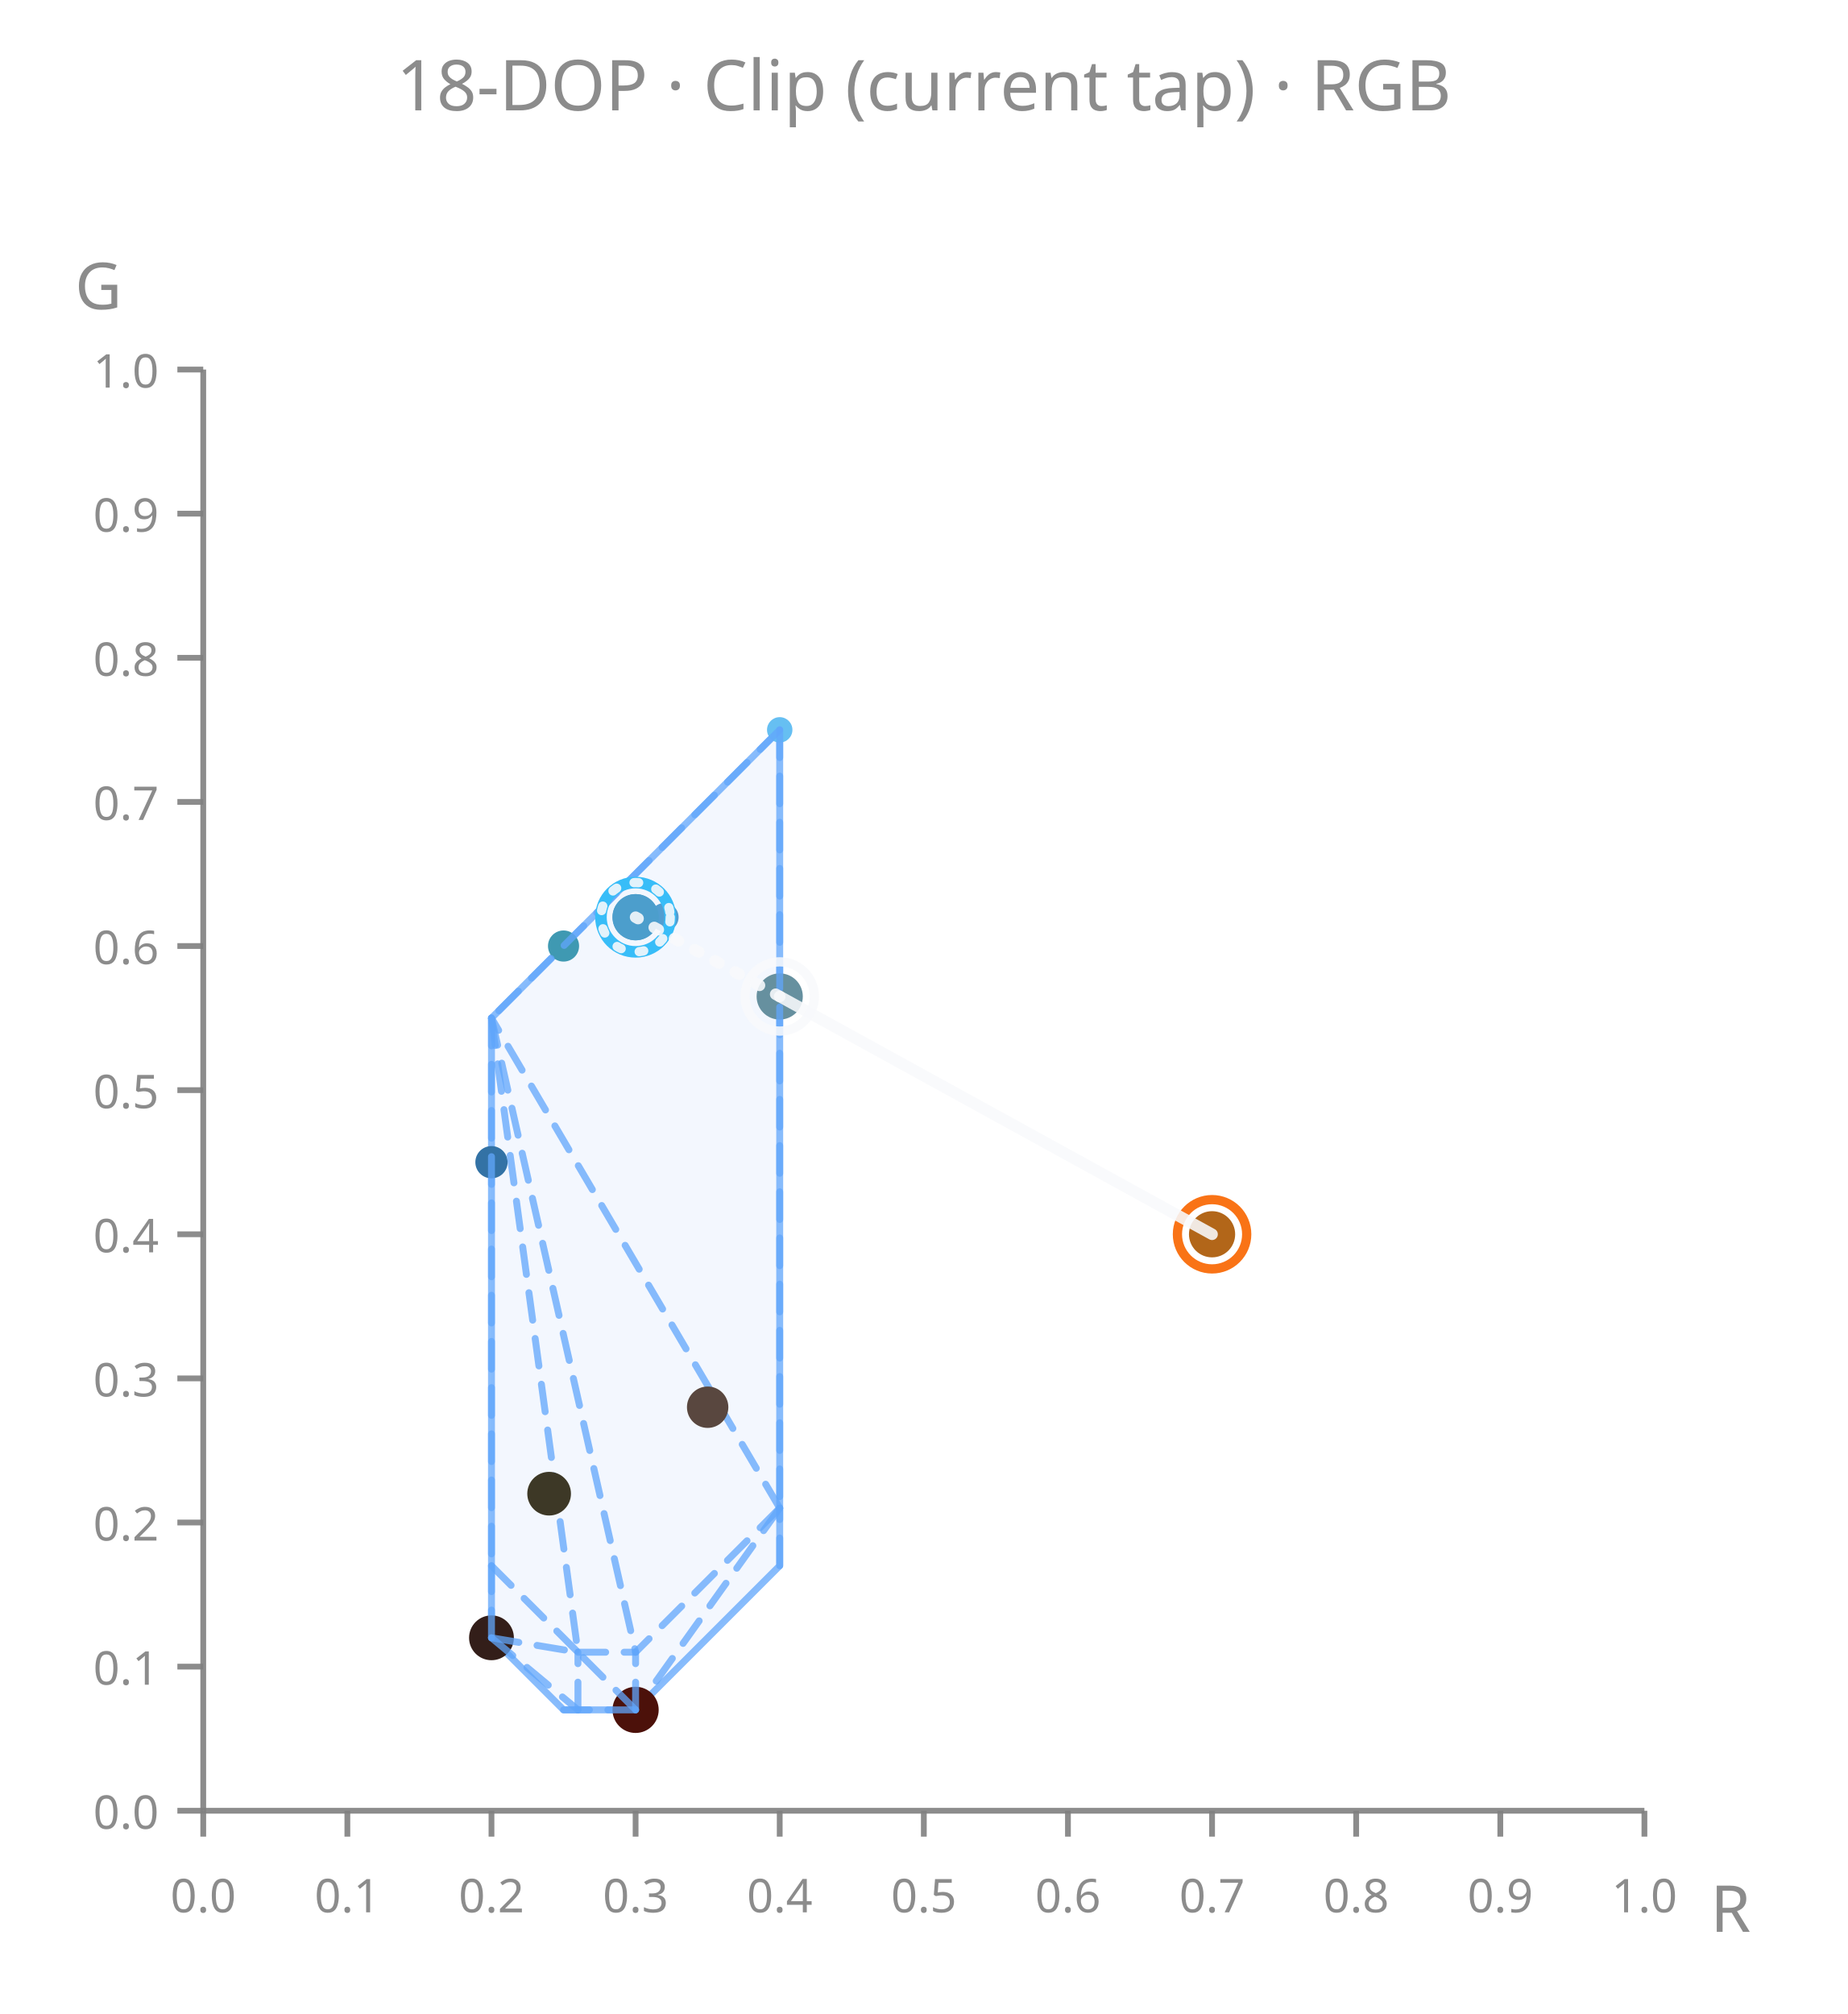
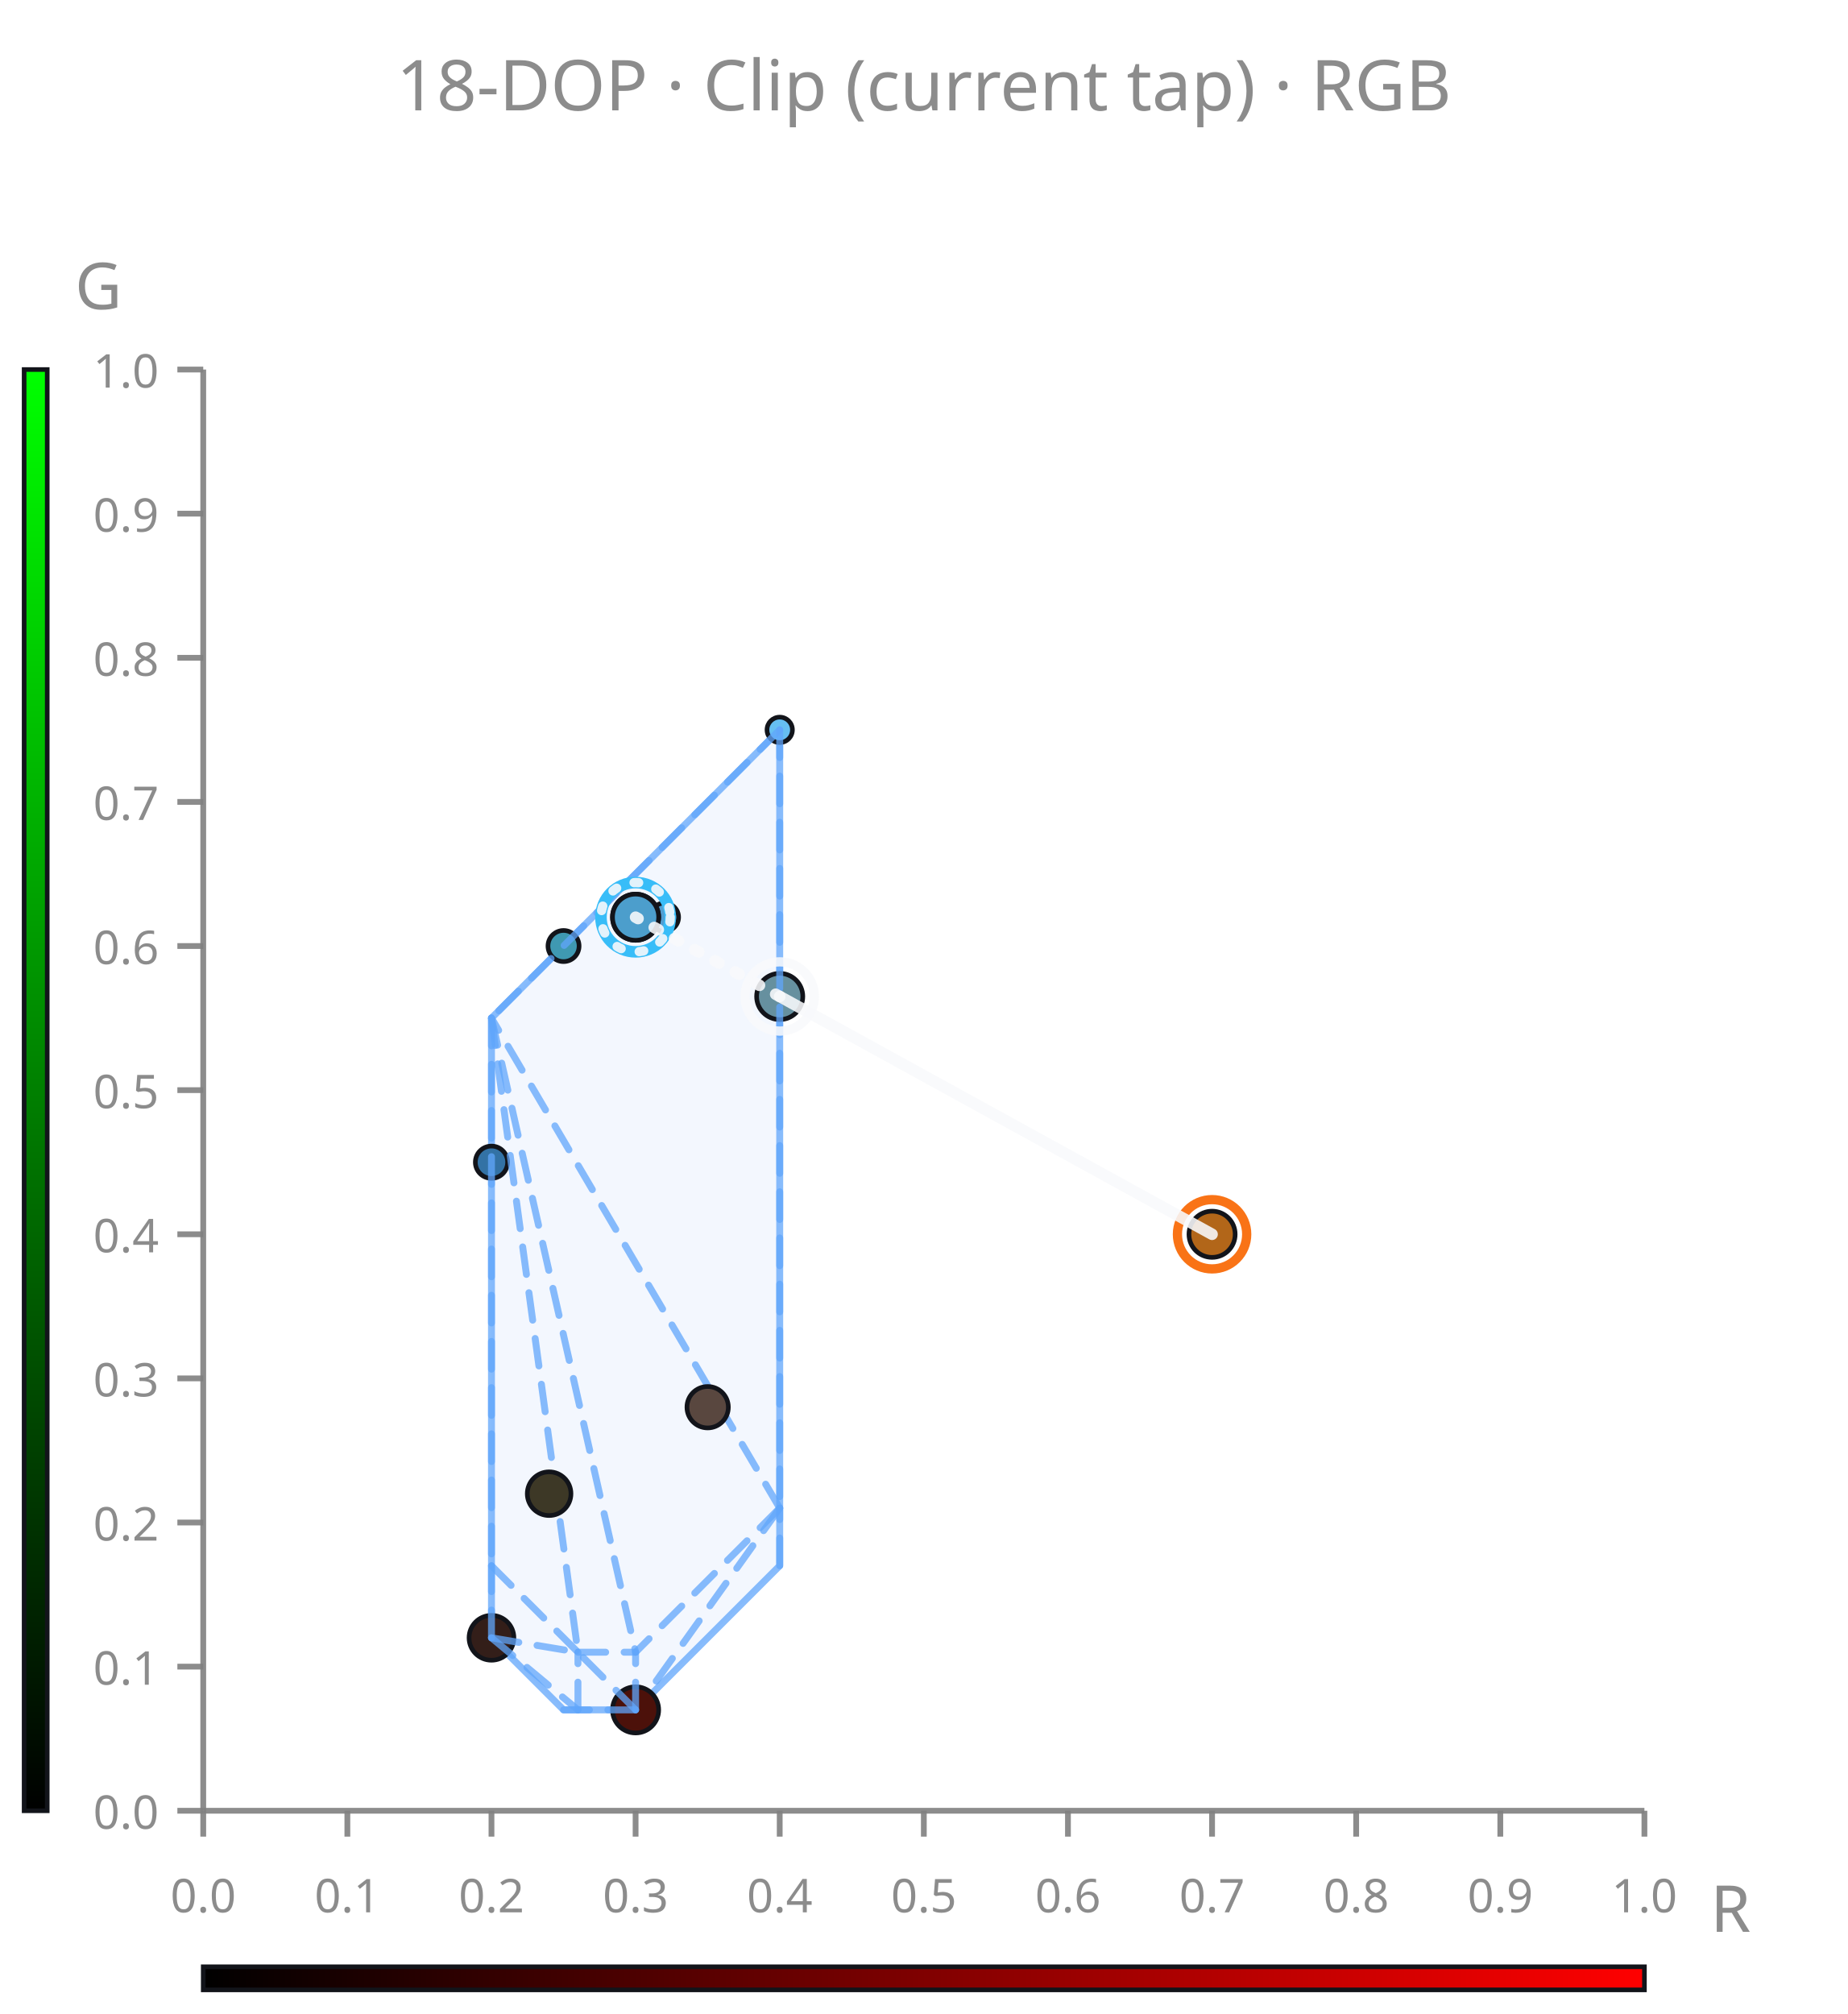
<svg xmlns="http://www.w3.org/2000/svg" baseProfile="full" height="436.0px" version="1.1" viewBox="0,0,400.0,436.0" width="400.0px">
-   <defs />
+   <defs>
+     <linearGradient gradientUnits="userSpaceOnUse" id="plotGradY_2_2_4" x1="7.724" x2="7.724" y1="80" y2="392.0">
+       <stop offset="0" stop-color="rgb(0,255,0)" />
+       <stop offset="1" stop-color="rgb(0,0,0)" />
+     </linearGradient>
+     <linearGradient gradientUnits="userSpaceOnUse" id="plotGradX_2_2_4" x1="44.0" x2="356" y1="428.276" y2="428.276">
+       <stop offset="0" stop-color="rgb(0,0,0)" />
+       <stop offset="1" stop-color="rgb(255,0,0)" />
+     </linearGradient>
+   </defs>
  <g class="layer_bg" />
  <g class="layer_boundary">
    <polygon fill="rgba(59,130,246,0.06)" points="106.4,354.56 122,370.16 137.6,370.16 168.8,338.96 168.8,158 106.4,220.4" stroke="rgba(96,165,250,0.75)" stroke-linejoin="round" stroke-width="1.5" />
  </g>
  <g class="layer_axes">
    <line fill="none" stroke="rgba(128,128,128,0.9)" stroke-width="1.25" x1="44.0" x2="356" y1="392.0" y2="392.0" />
    <line fill="none" stroke="rgba(128,128,128,0.9)" stroke-width="1.25" x1="44.0" x2="44.0" y1="392.0" y2="80" />
    <line fill="none" stroke="rgba(128,128,128,0.9)" stroke-width="1.25" x1="44.0" x2="44.0" y1="392.0" y2="397.6" />
    <text dominant-baseline="hanging" fill="rgba(128,128,128,0.9)" font-family="sans-serif" font-size="10.08" text-anchor="middle" x="44.0" y="406.168">0.0</text>
    <line fill="none" stroke="rgba(128,128,128,0.9)" stroke-width="1.25" x1="75.2" x2="75.2" y1="392.0" y2="397.6" />
    <text dominant-baseline="hanging" fill="rgba(128,128,128,0.9)" font-family="sans-serif" font-size="10.08" text-anchor="middle" x="75.2" y="406.168">0.1</text>
    <line fill="none" stroke="rgba(128,128,128,0.9)" stroke-width="1.25" x1="106.4" x2="106.4" y1="392.0" y2="397.6" />
    <text dominant-baseline="hanging" fill="rgba(128,128,128,0.9)" font-family="sans-serif" font-size="10.08" text-anchor="middle" x="106.4" y="406.168">0.2</text>
    <line fill="none" stroke="rgba(128,128,128,0.9)" stroke-width="1.25" x1="137.6" x2="137.6" y1="392.0" y2="397.6" />
    <text dominant-baseline="hanging" fill="rgba(128,128,128,0.9)" font-family="sans-serif" font-size="10.08" text-anchor="middle" x="137.6" y="406.168">0.3</text>
    <line fill="none" stroke="rgba(128,128,128,0.9)" stroke-width="1.25" x1="168.8" x2="168.8" y1="392.0" y2="397.6" />
    <text dominant-baseline="hanging" fill="rgba(128,128,128,0.9)" font-family="sans-serif" font-size="10.08" text-anchor="middle" x="168.8" y="406.168">0.4</text>
    <line fill="none" stroke="rgba(128,128,128,0.9)" stroke-width="1.25" x1="200" x2="200" y1="392.0" y2="397.6" />
    <text dominant-baseline="hanging" fill="rgba(128,128,128,0.9)" font-family="sans-serif" font-size="10.08" text-anchor="middle" x="200" y="406.168">0.5</text>
    <line fill="none" stroke="rgba(128,128,128,0.9)" stroke-width="1.25" x1="231.2" x2="231.2" y1="392.0" y2="397.6" />
    <text dominant-baseline="hanging" fill="rgba(128,128,128,0.9)" font-family="sans-serif" font-size="10.08" text-anchor="middle" x="231.2" y="406.168">0.6</text>
    <line fill="none" stroke="rgba(128,128,128,0.9)" stroke-width="1.25" x1="262.4" x2="262.4" y1="392.0" y2="397.6" />
    <text dominant-baseline="hanging" fill="rgba(128,128,128,0.9)" font-family="sans-serif" font-size="10.08" text-anchor="middle" x="262.4" y="406.168">0.7</text>
    <line fill="none" stroke="rgba(128,128,128,0.9)" stroke-width="1.25" x1="293.6" x2="293.6" y1="392.0" y2="397.6" />
    <text dominant-baseline="hanging" fill="rgba(128,128,128,0.9)" font-family="sans-serif" font-size="10.08" text-anchor="middle" x="293.6" y="406.168">0.8</text>
    <line fill="none" stroke="rgba(128,128,128,0.9)" stroke-width="1.25" x1="324.8" x2="324.8" y1="392.0" y2="397.6" />
    <text dominant-baseline="hanging" fill="rgba(128,128,128,0.9)" font-family="sans-serif" font-size="10.08" text-anchor="middle" x="324.8" y="406.168">0.9</text>
    <line fill="none" stroke="rgba(128,128,128,0.9)" stroke-width="1.25" x1="356" x2="356" y1="392.0" y2="397.6" />
    <text dominant-baseline="hanging" fill="rgba(128,128,128,0.9)" font-family="sans-serif" font-size="10.08" text-anchor="middle" x="356" y="406.168">1.0</text>
    <line fill="none" stroke="rgba(128,128,128,0.9)" stroke-width="1.25" x1="44.0" x2="38.4" y1="392.0" y2="392.0" />
    <text dominant-baseline="central" fill="rgba(128,128,128,0.9)" font-family="sans-serif" font-size="10.08" text-anchor="end" x="34.4" y="392.0">0.0</text>
    <line fill="none" stroke="rgba(128,128,128,0.9)" stroke-width="1.25" x1="44.0" x2="38.4" y1="360.8" y2="360.8" />
    <text dominant-baseline="central" fill="rgba(128,128,128,0.9)" font-family="sans-serif" font-size="10.08" text-anchor="end" x="34.4" y="360.8">0.1</text>
    <line fill="none" stroke="rgba(128,128,128,0.9)" stroke-width="1.25" x1="44.0" x2="38.4" y1="329.6" y2="329.6" />
    <text dominant-baseline="central" fill="rgba(128,128,128,0.9)" font-family="sans-serif" font-size="10.08" text-anchor="end" x="34.4" y="329.6">0.2</text>
    <line fill="none" stroke="rgba(128,128,128,0.9)" stroke-width="1.25" x1="44.0" x2="38.4" y1="298.4" y2="298.4" />
    <text dominant-baseline="central" fill="rgba(128,128,128,0.9)" font-family="sans-serif" font-size="10.08" text-anchor="end" x="34.4" y="298.4">0.3</text>
    <line fill="none" stroke="rgba(128,128,128,0.9)" stroke-width="1.25" x1="44.0" x2="38.4" y1="267.2" y2="267.2" />
    <text dominant-baseline="central" fill="rgba(128,128,128,0.9)" font-family="sans-serif" font-size="10.08" text-anchor="end" x="34.4" y="267.2">0.4</text>
    <line fill="none" stroke="rgba(128,128,128,0.9)" stroke-width="1.25" x1="44.0" x2="38.4" y1="236" y2="236" />
    <text dominant-baseline="central" fill="rgba(128,128,128,0.9)" font-family="sans-serif" font-size="10.08" text-anchor="end" x="34.4" y="236">0.5</text>
    <line fill="none" stroke="rgba(128,128,128,0.9)" stroke-width="1.25" x1="44.0" x2="38.4" y1="204.8" y2="204.8" />
    <text dominant-baseline="central" fill="rgba(128,128,128,0.9)" font-family="sans-serif" font-size="10.08" text-anchor="end" x="34.4" y="204.8">0.6</text>
    <line fill="none" stroke="rgba(128,128,128,0.9)" stroke-width="1.25" x1="44.0" x2="38.4" y1="173.6" y2="173.6" />
    <text dominant-baseline="central" fill="rgba(128,128,128,0.9)" font-family="sans-serif" font-size="10.08" text-anchor="end" x="34.4" y="173.6">0.7</text>
    <line fill="none" stroke="rgba(128,128,128,0.9)" stroke-width="1.25" x1="44.0" x2="38.4" y1="142.4" y2="142.4" />
    <text dominant-baseline="central" fill="rgba(128,128,128,0.9)" font-family="sans-serif" font-size="10.08" text-anchor="end" x="34.4" y="142.4">0.8</text>
    <line fill="none" stroke="rgba(128,128,128,0.9)" stroke-width="1.25" x1="44.0" x2="38.4" y1="111.2" y2="111.2" />
    <text dominant-baseline="central" fill="rgba(128,128,128,0.9)" font-family="sans-serif" font-size="10.08" text-anchor="end" x="34.4" y="111.2">0.9</text>
    <line fill="none" stroke="rgba(128,128,128,0.9)" stroke-width="1.25" x1="44.0" x2="38.4" y1="80" y2="80" />
    <text dominant-baseline="central" fill="rgba(128,128,128,0.9)" font-family="sans-serif" font-size="10.08" text-anchor="end" x="34.4" y="80">1.0</text>
    <text fill="rgba(128,128,128,0.9)" font-family="sans-serif" font-size="14" x="370.3" y="418.208">R</text>
    <text fill="rgba(128,128,128,0.9)" font-family="sans-serif" font-size="14" x="16.224" y="66.928">G</text>
+     <rect fill="url(#plotGradY_2_2_4) none" height="312" shape-rendering="geometricPrecision" stroke="rgba(18,20,26,1.0)" stroke-width="1.0" width="5.0" x="5.224" y="80" />
+     <rect fill="url(#plotGradX_2_2_4) none" height="5.0" shape-rendering="geometricPrecision" stroke="rgba(18,20,26,1.0)" stroke-width="1.0" width="312" x="44.0" y="425.776" />
  </g>
  <g class="layer_dots">
-     <circle cx="168.8" cy="158" fill="rgb(102,191,242)" r="2.75" stroke="none" />
-     <circle cx="143.84" cy="198.56" fill="rgb(81,158,209)" r="3.071" stroke="none" />
-     <circle cx="137.6" cy="198.56" fill="rgb(76,158,204)" r="5.0" stroke="none" />
-     <circle cx="137.6" cy="198.56" fill="rgb(76,158,204)" r="5.0" stroke="none" />
-     <circle cx="122" cy="204.8" fill="rgb(63,153,178)" r="3.368" stroke="none" />
-     <circle cx="106.4" cy="251.6" fill="rgb(51,114,165)" r="3.492" stroke="none" />
-     <circle cx="168.8" cy="215.72" fill="rgb(102,144,159)" r="5.0" stroke="none" />
+     <circle cx="168.8" cy="158" fill="rgb(102,191,242)" r="2.75" stroke="rgba(18,20,26,1.0)" stroke-width="1.0" />
+     <circle cx="143.84" cy="198.56" fill="rgb(81,158,209)" r="3.071" stroke="rgba(18,20,26,1.0)" stroke-width="1.0" />
+     <circle cx="137.6" cy="198.56" fill="rgb(76,158,204)" r="5.0" stroke="rgba(18,20,26,1.0)" stroke-width="1.0" />
+     <circle cx="137.6" cy="198.56" fill="rgb(76,158,204)" r="5.0" stroke="rgba(18,20,26,1.0)" stroke-width="1.0" />
+     <circle cx="122" cy="204.8" fill="rgb(63,153,178)" r="3.368" stroke="rgba(18,20,26,1.0)" stroke-width="1.0" />
+     <circle cx="106.4" cy="251.6" fill="rgb(51,114,165)" r="3.492" stroke="rgba(18,20,26,1.0)" stroke-width="1.0" />
+     <circle cx="168.8" cy="215.72" fill="rgb(102,144,159)" r="5.0" stroke="rgba(18,20,26,1.0)" stroke-width="1.0" />
    <line fill="none" stroke="rgba(96,165,250,0.75)" stroke-dasharray="6,4" stroke-linecap="round" stroke-width="1.5" x1="168.8" x2="106.4" y1="158" y2="220.4" />
    <line fill="none" stroke="rgba(96,165,250,0.75)" stroke-dasharray="6,4" stroke-linecap="round" stroke-width="1.5" x1="168.8" x2="168.8" y1="158" y2="326.48" />
    <line fill="none" stroke="rgba(96,165,250,0.75)" stroke-dasharray="6,4" stroke-linecap="round" stroke-width="1.5" x1="168.8" x2="106.4" y1="326.48" y2="220.4" />
    <line fill="none" stroke="rgba(96,165,250,0.75)" stroke-dasharray="6,4" stroke-linecap="round" stroke-width="1.5" x1="106.4" x2="106.4" y1="220.4" y2="338.96" />
    <line fill="none" stroke="rgba(96,165,250,0.75)" stroke-dasharray="6,4" stroke-linecap="round" stroke-width="1.5" x1="106.4" x2="125.12" y1="220.4" y2="357.68" />
    <line fill="none" stroke="rgba(96,165,250,0.75)" stroke-dasharray="6,4" stroke-linecap="round" stroke-width="1.5" x1="106.4" x2="137.6" y1="220.4" y2="357.68" />
-     <circle cx="153.2" cy="304.64" fill="rgb(89,71,63)" r="4.481" stroke="none" />
-     <circle cx="118.88" cy="323.36" fill="rgb(61,56,38)" r="4.728" stroke="none" />
+     <circle cx="153.2" cy="304.64" fill="rgb(89,71,63)" r="4.481" stroke="rgba(18,20,26,1.0)" stroke-width="1.0" />
+     <circle cx="118.88" cy="323.36" fill="rgb(61,56,38)" r="4.728" stroke="rgba(18,20,26,1.0)" stroke-width="1.0" />
    <line fill="none" stroke="rgba(96,165,250,0.75)" stroke-dasharray="6,4" stroke-linecap="round" stroke-width="1.5" x1="168.8" x2="168.8" y1="338.96" y2="326.48" />
-     <circle cx="106.4" cy="354.56" fill="rgb(51,30,25)" r="4.852" stroke="none" />
-     <circle cx="262.4" cy="267.2" fill="rgb(178,102,25)" r="5.0" stroke="none" />
+     <circle cx="106.4" cy="354.56" fill="rgb(51,30,25)" r="4.852" stroke="rgba(18,20,26,1.0)" stroke-width="1.0" />
+     <circle cx="262.4" cy="267.2" fill="rgb(178,102,25)" r="5.0" stroke="rgba(18,20,26,1.0)" stroke-width="1.0" />
    <line fill="none" stroke="rgba(96,165,250,0.75)" stroke-dasharray="6,4" stroke-linecap="round" stroke-width="1.5" x1="106.4" x2="106.4" y1="354.56" y2="338.96" />
    <line fill="none" stroke="rgba(96,165,250,0.75)" stroke-dasharray="6,4" stroke-linecap="round" stroke-width="1.5" x1="168.8" x2="137.6" y1="326.48" y2="370.16" />
    <line fill="none" stroke="rgba(96,165,250,0.75)" stroke-dasharray="6,4" stroke-linecap="round" stroke-width="1.5" x1="168.8" x2="137.6" y1="326.48" y2="357.68" />
    <line fill="none" stroke="rgba(96,165,250,0.75)" stroke-dasharray="6,4" stroke-linecap="round" stroke-width="1.5" x1="106.4" x2="125.12" y1="354.56" y2="370.16" />
    <line fill="none" stroke="rgba(96,165,250,0.75)" stroke-dasharray="6,4" stroke-linecap="round" stroke-width="1.5" x1="106.4" x2="125.12" y1="354.56" y2="357.68" />
    <line fill="none" stroke="rgba(96,165,250,0.75)" stroke-dasharray="6,4" stroke-linecap="round" stroke-width="1.5" x1="106.4" x2="125.12" y1="338.96" y2="357.68" />
    <line fill="none" stroke="rgba(96,165,250,0.75)" stroke-dasharray="6,4" stroke-linecap="round" stroke-width="1.5" x1="125.12" x2="122" y1="370.16" y2="370.16" />
-     <circle cx="137.6" cy="370.16" fill="rgb(76,17,10)" r="5.0" stroke="none" />
+     <circle cx="137.6" cy="370.16" fill="rgb(76,17,10)" r="5.0" stroke="rgba(18,20,26,1.0)" stroke-width="1.0" />
    <line fill="none" stroke="rgba(96,165,250,0.75)" stroke-dasharray="6,4" stroke-linecap="round" stroke-width="1.5" x1="137.6" x2="125.12" y1="370.16" y2="370.16" />
    <line fill="none" stroke="rgba(96,165,250,0.75)" stroke-dasharray="6,4" stroke-linecap="round" stroke-width="1.5" x1="137.6" x2="125.12" y1="370.16" y2="357.68" />
    <line fill="none" stroke="rgba(96,165,250,0.75)" stroke-dasharray="6,4" stroke-linecap="round" stroke-width="1.5" x1="137.6" x2="137.6" y1="370.16" y2="357.68" />
    <line fill="none" stroke="rgba(96,165,250,0.75)" stroke-dasharray="6,4" stroke-linecap="round" stroke-width="1.5" x1="125.12" x2="125.12" y1="370.16" y2="357.68" />
    <line fill="none" stroke="rgba(96,165,250,0.75)" stroke-dasharray="6,4" stroke-linecap="round" stroke-width="1.5" x1="125.12" x2="137.6" y1="357.68" y2="357.68" />
  </g>
  <g class="layer_overlay">
    <circle cx="137.6" cy="198.56" fill="none" r="7.5" stroke="rgba(56,189,248,1.0)" stroke-width="2.5" />
    <circle cx="262.4" cy="267.2" fill="none" r="7.5" stroke="rgba(249,115,22,1.0)" stroke-width="2.0" />
    <line stroke="rgba(248,250,252,0.88)" stroke-linecap="round" stroke-width="2.5" x1="262.4" x2="168.8" y1="267.2" y2="215.72" />
    <circle cx="168.8" cy="215.72" fill="none" r="7.5" stroke="rgba(248,250,252,0.88)" stroke-width="2.0" />
    <line fill="none" stroke="rgba(248,250,252,0.88)" stroke-dasharray="1 4" stroke-linecap="round" stroke-width="2.5" x1="168.8" x2="137.6" y1="215.72" y2="198.56" />
    <circle cx="137.6" cy="198.56" fill="none" r="7.5" stroke="rgba(248,250,252,0.88)" stroke-dasharray="1 4" stroke-linecap="round" stroke-width="2.0" />
  </g>
  <g class="layer_header">
    <text dominant-baseline="central" fill="rgba(128,128,128,0.9)" font-family="sans-serif" font-size="15.2" text-anchor="middle" x="200.0" y="18.0">18-DOP · Clip (current tap) · RGB</text>
  </g>
</svg>
